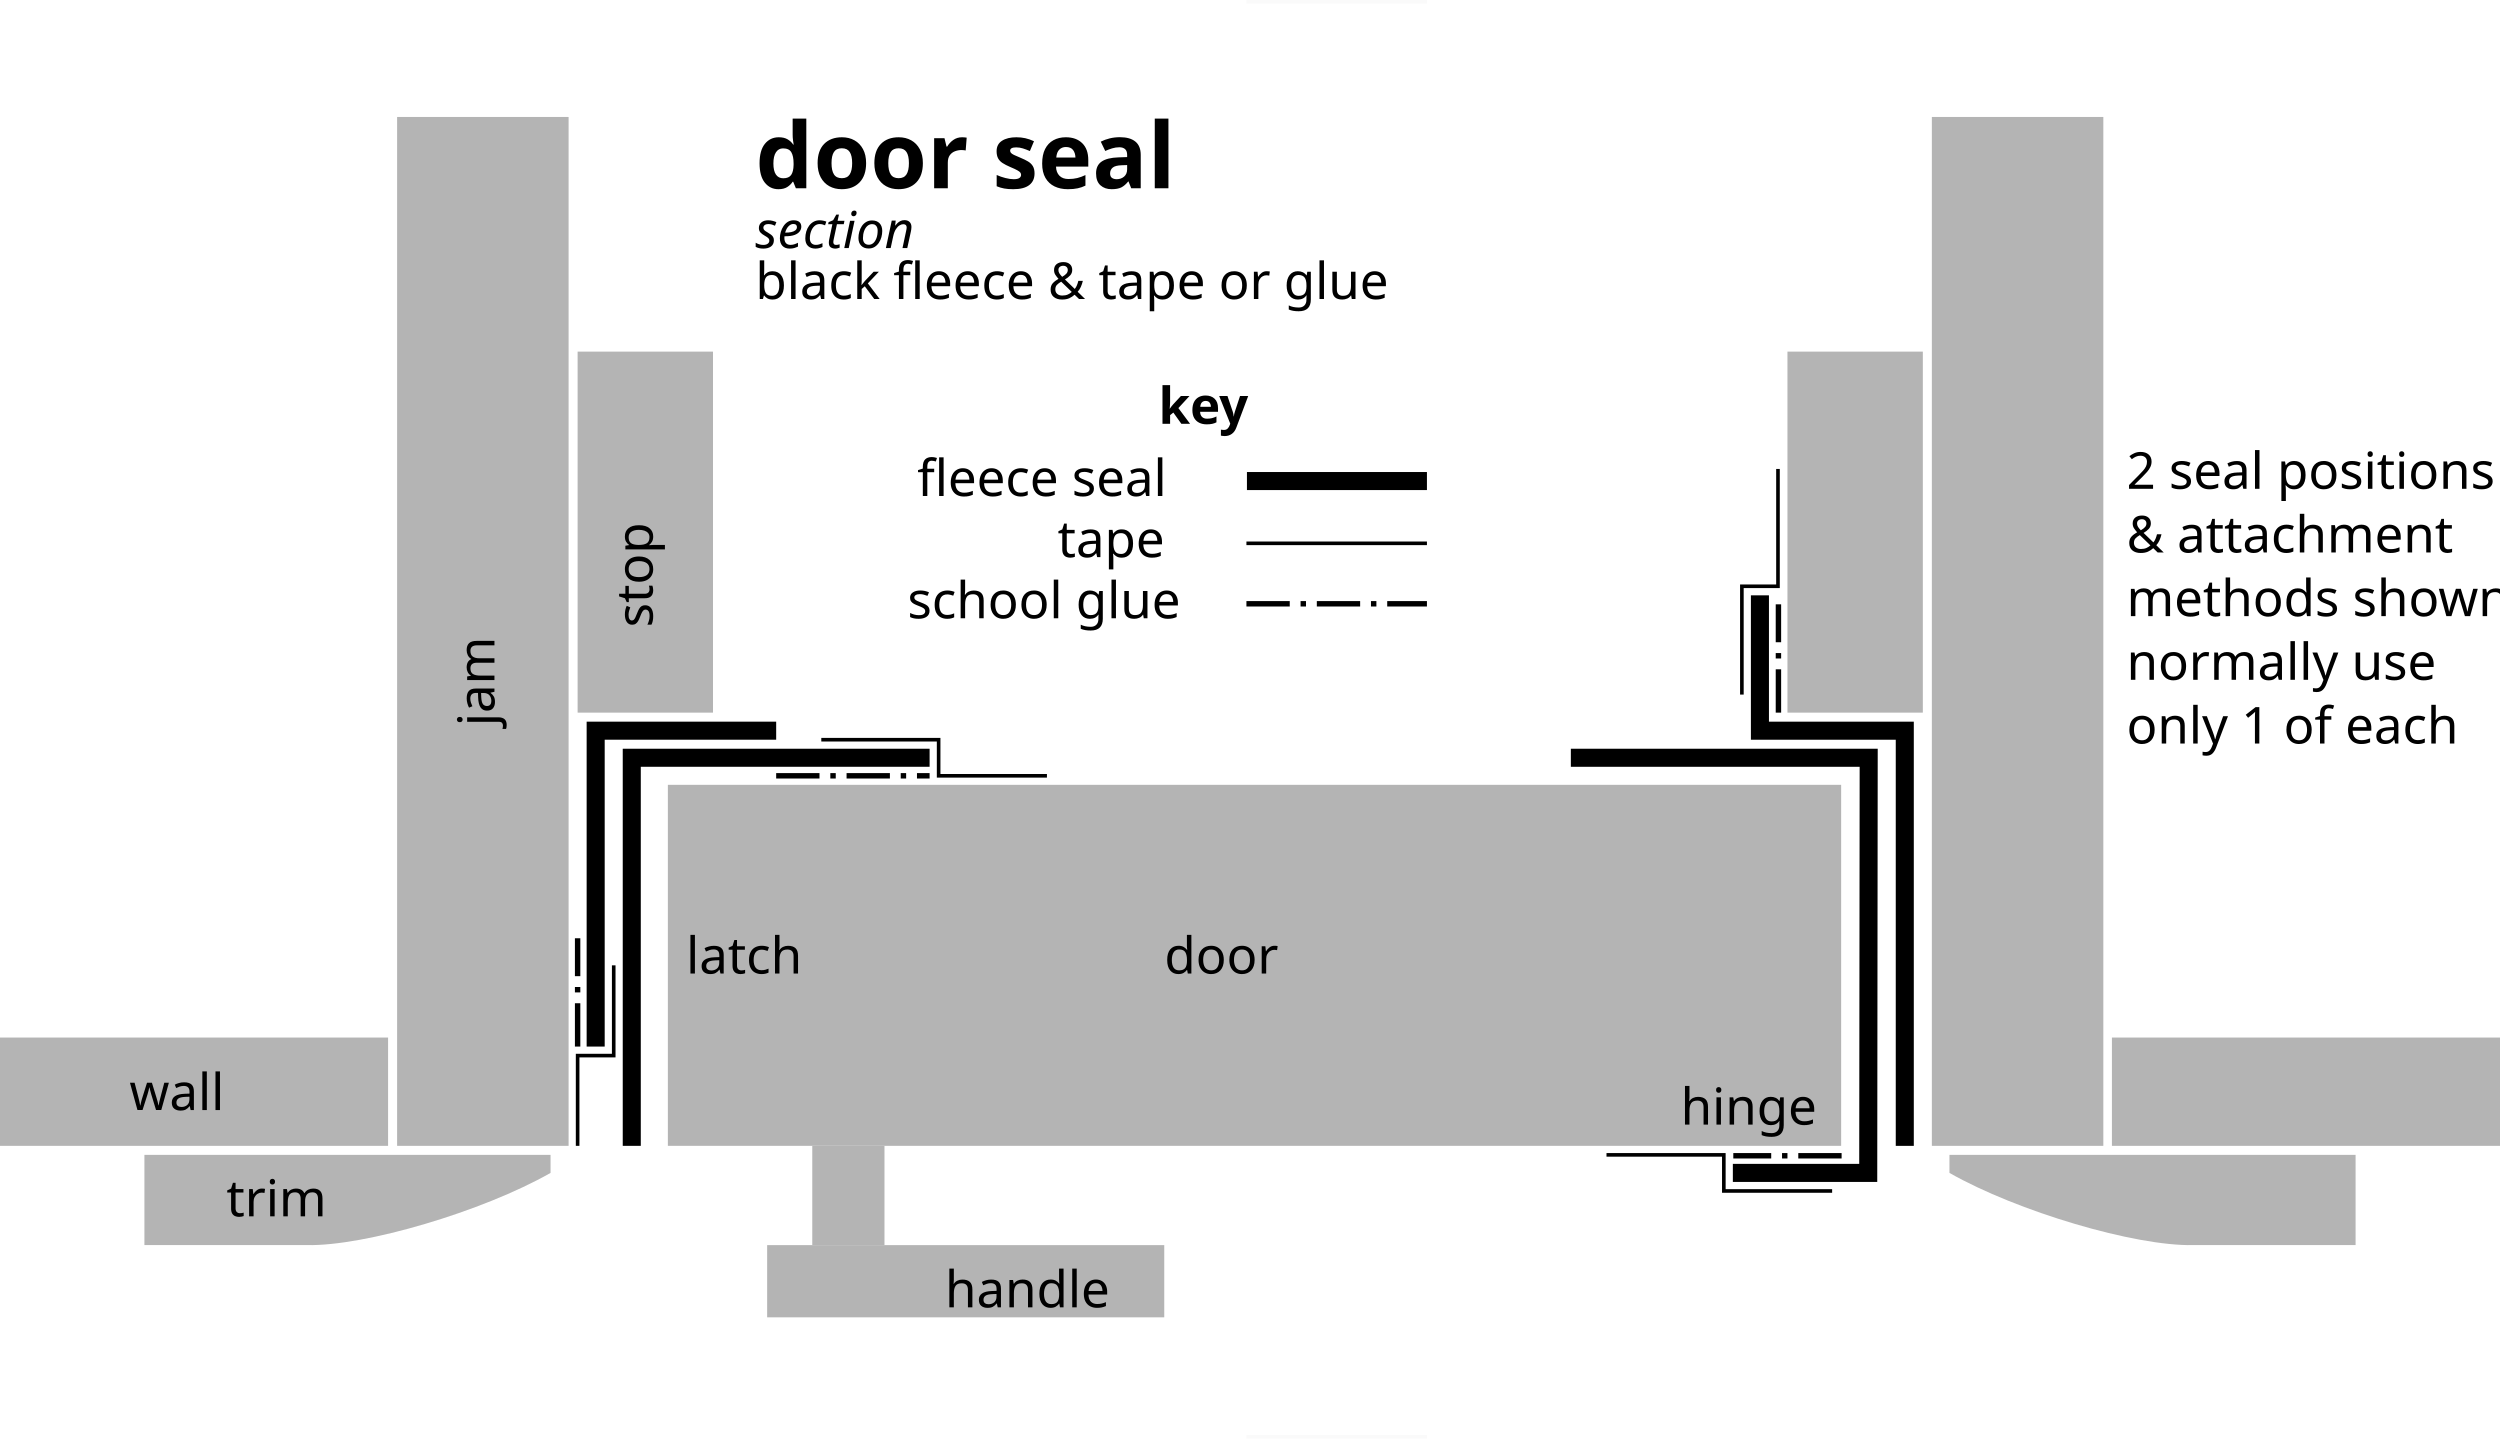
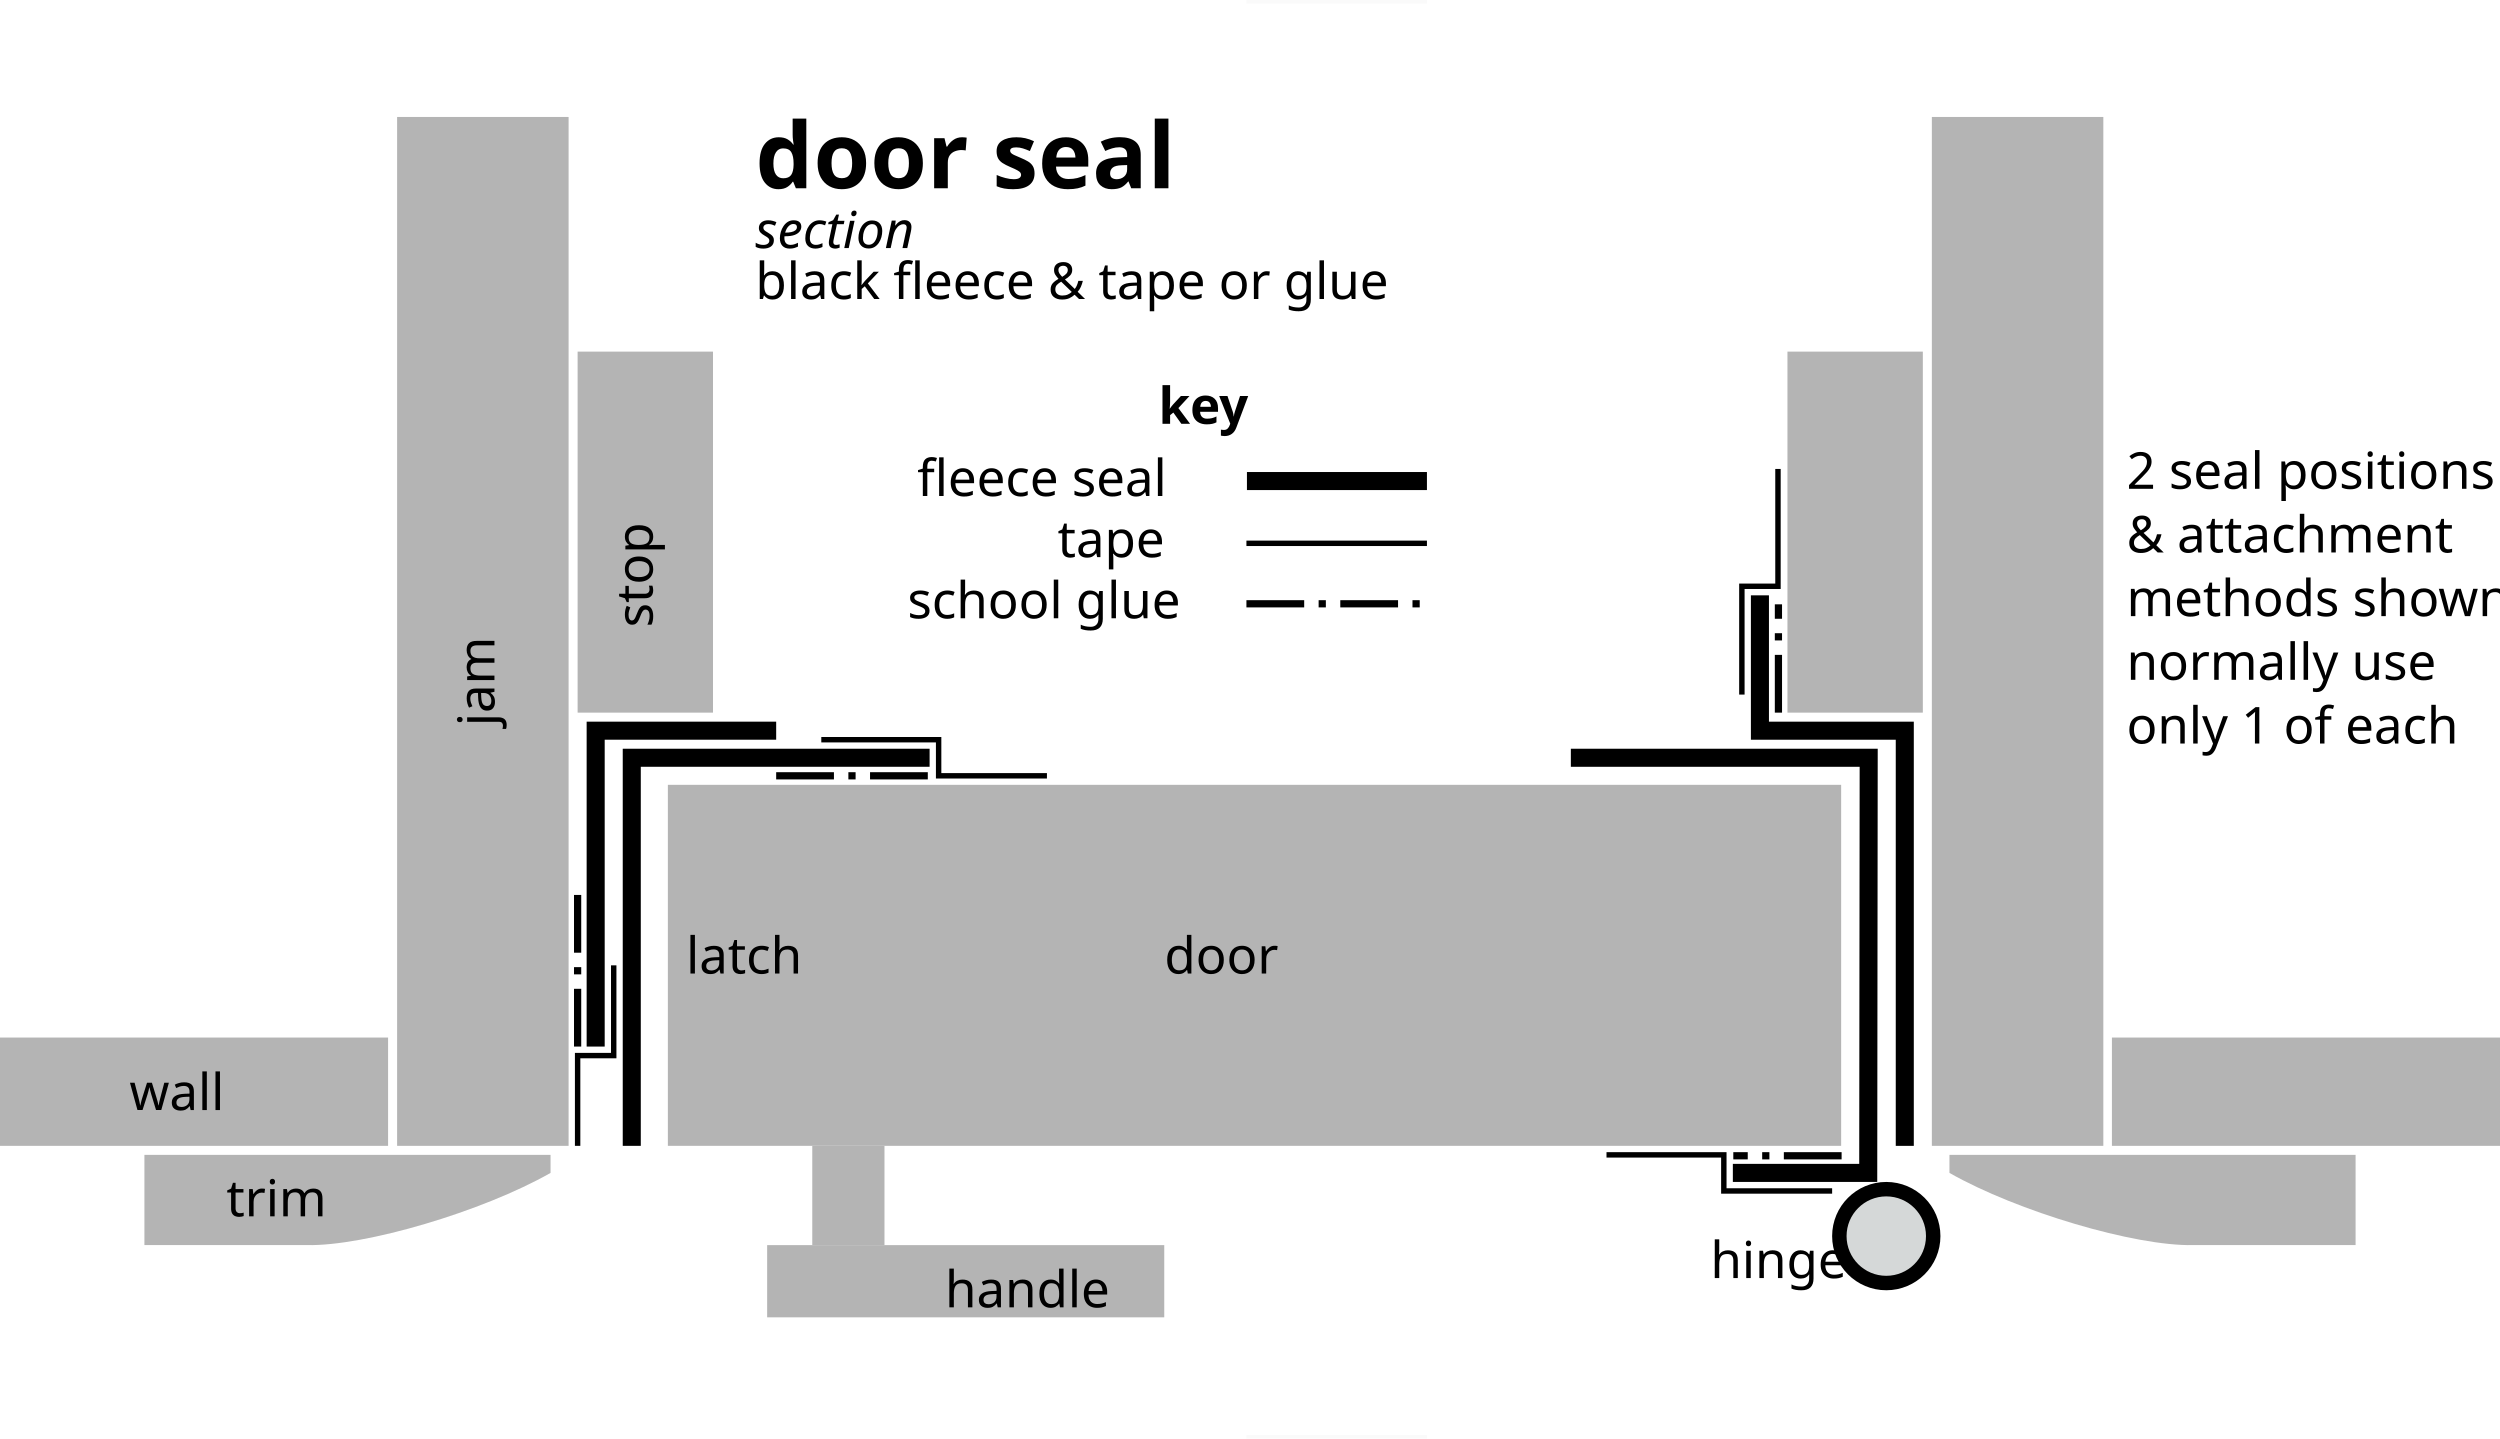
<svg xmlns="http://www.w3.org/2000/svg" width="277mm" height="159.4mm" id="svg2" version="1.1" viewBox="0 0 1046.93 602.456">
  <defs id="defs4" />
  <g id="layer1" transform="translate(-210.1411,-600.8964)">
    <path style="fill:#b4b4b4;fill-opacity:1;stroke:none;stroke-width:1.067" d="m 210.141,1035.389 162.52,3e-4 v 45.354 l -162.52,-3e-4" id="rect2983" />
    <path id="path2986" d="m 981.163,1080.742 -491.338,2e-4 V 929.561 l 491.338,-2.8e-4" style="fill:#b4b4b4;fill-opacity:1;stroke:none;stroke-width:1.067" />
    <path id="path2988" d="m 376.441,649.877 h 71.811 V 1080.744 h -71.811 z" style="fill:#b4b4b4;fill-opacity:1;stroke:none;stroke-width:1.067" />
    <path style="fill:#b4b4b4;fill-opacity:1;stroke:none;stroke-width:1.067" d="m 452.031,748.145 h 56.693 v 151.181 h -56.693 z" id="path2990" />
    <path id="path3760" d="m 270.614,1084.524 h 170.079 v 7.556 c -28.447,16.174 -77.775,30.755 -102.047,30.225 h -68.031 z" style="fill:#b4b4b4;fill-opacity:1;stroke:none;stroke-width:1.067" />
    <path id="path3761" d="m 550.299,1080.744 30.236,4e-4 v 41.574 l -30.236,-3e-4 z" style="fill:#b4b4b4;fill-opacity:1;stroke:none;stroke-width:1.067" />
    <path style="fill:#b4b4b4;fill-opacity:1;stroke:none;stroke-width:1.067" d="m 531.401,1122.319 h 166.299 v 30.237 H 531.401 Z" id="path3781" />
    <text xml:space="preserve" style="font-style:normal;font-variant:normal;font-weight:normal;font-stretch:normal;font-size:12.8px;line-height:0%;font-family:'Trebuchet MS';-inkscape-font-specification:'Trebuchet MS';letter-spacing:0px;word-spacing:0px;fill:#000000;fill-opacity:1;stroke:none;stroke-width:1.067" x="264.333" y="1065.762" id="text3783">
      <tspan id="tspan3785" x="264.333" y="1065.762" style="font-size:21.333px;line-height:1.25;stroke-width:1.067">wall</tspan>
    </text>
    <text xml:space="preserve" style="font-style:normal;font-variant:normal;font-weight:normal;font-stretch:normal;font-size:12.8px;line-height:0%;font-family:'Trebuchet MS';-inkscape-font-specification:'Trebuchet MS';letter-spacing:0px;word-spacing:0px;fill:#000000;fill-opacity:1;stroke:none;stroke-width:1.067" x="304.95" y="1110.274" id="text3787">
      <tspan id="tspan3789" x="304.95" y="1110.274" style="font-size:21.333px;line-height:1.25;stroke-width:1.067">trim</tspan>
    </text>
    <text xml:space="preserve" style="font-style:normal;font-variant:normal;font-weight:normal;font-stretch:normal;font-size:12.8px;line-height:0%;font-family:'Trebuchet MS';-inkscape-font-specification:'Trebuchet MS';letter-spacing:0px;word-spacing:0px;fill:#000000;fill-opacity:1;stroke:none;stroke-width:1.067" x="697.762" y="1008.599" id="text3791">
      <tspan id="tspan3793" x="697.762" y="1008.599" style="font-size:21.333px;line-height:1.25;stroke-width:1.067">door</tspan>
    </text>
    <text xml:space="preserve" style="font-style:normal;font-weight:normal;font-size:12.8px;line-height:0%;font-family:sans-serif;letter-spacing:0px;word-spacing:0px;fill:#000000;fill-opacity:1;stroke:none;stroke-width:1.067" x="605.895" y="1148.369" id="text3795">
      <tspan id="tspan3797" x="605.895" y="1148.369" style="font-style:normal;font-variant:normal;font-weight:normal;font-stretch:normal;font-size:21.333px;line-height:1.25;font-family:'Trebuchet MS';-inkscape-font-specification:'Trebuchet MS';stroke-width:1.067">handle</tspan>
    </text>
    <text xml:space="preserve" style="font-style:normal;font-variant:normal;font-weight:normal;font-stretch:normal;font-size:12.8px;line-height:0%;font-family:'Trebuchet MS';-inkscape-font-specification:'Trebuchet MS';letter-spacing:0px;word-spacing:0px;fill:#000000;fill-opacity:1;stroke:none;stroke-width:1.067" x="-904.977" y="417.202" id="text3799" transform="rotate(-90)">
      <tspan id="tspan3801" x="-904.977" y="417.202" style="font-size:21.333px;line-height:1.25;stroke-width:1.067">jam</tspan>
    </text>
    <text xml:space="preserve" style="font-style:normal;font-variant:normal;font-weight:normal;font-stretch:normal;font-size:12.8px;line-height:0%;font-family:'Trebuchet MS';-inkscape-font-specification:'Trebuchet MS';letter-spacing:0px;word-spacing:0px;fill:#000000;fill-opacity:1;stroke:none;stroke-width:1.067" x="-863.609" y="483.463" id="text3803" transform="rotate(-90)">
      <tspan id="tspan3805" x="-863.609" y="483.463" style="font-size:21.333px;line-height:1.25;stroke-width:1.067">stop</tspan>
    </text>
    <path id="path3809" d="M 459.59,1039.17 V 906.885 l 75.591,9e-5" style="fill:none;stroke:#000000;stroke-width:7.559;stroke-linecap:butt;stroke-linejoin:miter;stroke-miterlimit:4;stroke-dasharray:none;stroke-opacity:1" />
-     <path style="fill:none;stroke:#000000;stroke-width:1.512;stroke-linecap:butt;stroke-linejoin:miter;stroke-miterlimit:4;stroke-dasharray:none;stroke-opacity:1" d="m 467.15,1005.154 v 37.795 l -15.118,-5e-4 v 37.795" id="path3005" />
-     <path style="fill:none;stroke:#000000;stroke-width:2.268;stroke-linecap:butt;stroke-linejoin:miter;stroke-miterlimit:4;stroke-dasharray:18.142, 4.535, 2.268, 4.535;stroke-dashoffset:0;stroke-opacity:1" d="M 452.031,1039.169 V 993.815" id="path3007" />
-     <path style="fill:none;stroke:#000000;stroke-width:1.512;stroke-linecap:butt;stroke-linejoin:miter;stroke-miterlimit:4;stroke-dasharray:none;stroke-opacity:1" d="M 648.567,925.783 H 603.213 v -15.118 h -49.134" id="path3005-2" />
+     <path style="fill:none;stroke:#000000;stroke-width:2.268;stroke-linecap:butt;stroke-linejoin:miter;stroke-miterlimit:4;stroke-dasharray:none;stroke-opacity:1" d="m 467.15,1005.154 v 37.795 l -15.118,-5e-4 v 37.795" id="path3005" />
+     <path style="fill:none;stroke:#000000;stroke-width:3.024;stroke-linecap:butt;stroke-linejoin:miter;stroke-miterlimit:4;stroke-dasharray:24.189,6.047,3.024,6.047;stroke-dashoffset:0;stroke-opacity:1" d="M 452.031,1039.169 V 974.917" id="path3007" />
+     <path style="fill:none;stroke:#000000;stroke-width:2.268;stroke-linecap:butt;stroke-linejoin:miter;stroke-miterlimit:4;stroke-dasharray:none;stroke-opacity:1" d="M 648.567,925.783 H 603.213 v -15.118 h -49.134" id="path3005-2" />
    <text xml:space="preserve" style="font-style:normal;font-weight:normal;font-size:12.8px;line-height:0%;font-family:sans-serif;text-align:end;letter-spacing:0px;word-spacing:0px;text-anchor:end;fill:#000000;fill-opacity:1;stroke:none;stroke-width:1.067" x="721.145" y="808.617" id="text3813">
      <tspan x="727.562" y="808.617" id="tspan3827" style="font-style:normal;font-variant:normal;font-weight:normal;font-stretch:normal;font-size:21.333px;line-height:120%;font-family:'Trebuchet MS';-inkscape-font-specification:'Trebuchet MS';stroke-width:1.067">fleece seal </tspan>
      <tspan x="721.145" y="834.217" id="tspan3833" style="font-style:normal;font-variant:normal;font-weight:normal;font-stretch:normal;font-size:21.333px;line-height:120%;font-family:'Trebuchet MS';-inkscape-font-specification:'Trebuchet MS';stroke-width:1.067">tape</tspan>
      <tspan x="721.145" y="859.817" id="tspan3821" style="font-style:normal;font-variant:normal;font-weight:normal;font-stretch:normal;font-size:21.333px;line-height:120%;font-family:'Trebuchet MS';-inkscape-font-specification:'Trebuchet MS';stroke-width:1.067">school glue</tspan>
    </text>
-     <path style="fill:none;stroke:#000000;stroke-width:1.512;stroke-linecap:butt;stroke-linejoin:miter;stroke-miterlimit:4;stroke-dasharray:none;stroke-opacity:1" d="m 732.11,828.424 h 75.591" id="path3823" />
-     <path style="fill:none;stroke:#000000;stroke-width:2.268;stroke-linecap:butt;stroke-linejoin:miter;stroke-miterlimit:4;stroke-dasharray:18.142, 4.535, 2.268, 4.535;stroke-dashoffset:0;stroke-opacity:1" d="m 732.11,853.747 h 75.591" id="path3825" />
+     <path style="fill:none;stroke:#000000;stroke-width:2.268;stroke-linecap:butt;stroke-linejoin:miter;stroke-miterlimit:4;stroke-dasharray:none;stroke-opacity:1" d="m 732.11,828.424 h 75.591" id="path3823" />
+     <path style="fill:none;stroke:#000000;stroke-width:3.024;stroke-linecap:butt;stroke-linejoin:miter;stroke-miterlimit:4;stroke-dasharray:24.189,6.047,3.024,6.047;stroke-dashoffset:0;stroke-opacity:1" d="m 732.11,853.747 h 75.591" id="path3825" />
    <path style="fill:none;stroke:#000000;stroke-width:7.559;stroke-linecap:butt;stroke-linejoin:miter;stroke-miterlimit:4;stroke-dasharray:none;stroke-opacity:1" d="M 474.707,1080.744 V 918.223 l 124.726,7.5e-4" id="path3835" />
-     <path style="fill:none;stroke:#000000;stroke-width:2.268;stroke-linecap:butt;stroke-linejoin:miter;stroke-miterlimit:4;stroke-dasharray:18.142, 4.535, 2.268, 4.535;stroke-dashoffset:0;stroke-opacity:1" d="m 535.181,925.783 h 64.252" id="path3007-9" />
+     <path style="fill:none;stroke:#000000;stroke-width:3.024;stroke-linecap:butt;stroke-linejoin:miter;stroke-miterlimit:4;stroke-dasharray:24.189,6.047,3.024,6.047;stroke-dashoffset:0;stroke-opacity:1" d="m 535.181,925.783 h 64.252" id="path3007-9" />
    <text xml:space="preserve" style="font-style:normal;font-variant:normal;font-weight:normal;font-stretch:normal;font-size:12.8px;line-height:0%;font-family:'Trebuchet MS';-inkscape-font-specification:'Trebuchet MS';letter-spacing:0px;word-spacing:0px;fill:#000000;fill-opacity:1;stroke:none;stroke-width:1.067" x="526.49" y="679.737" id="text3855">
      <tspan x="526.49" y="679.737" style="font-style:normal;font-variant:normal;font-weight:bold;font-stretch:normal;font-size:38.4px;line-height:1;font-family:'Trebuchet MS';-inkscape-font-specification:'Trebuchet MS';stroke-width:1.067" id="tspan8529">door seal</tspan>
      <tspan x="526.49" y="704.784" style="font-style:italic;font-variant:normal;font-weight:normal;font-stretch:normal;font-size:21.333px;line-height:100%;font-family:'Trebuchet MS';-inkscape-font-specification:'Trebuchet MS';stroke-width:1.067" id="tspan3859">section </tspan>
      <tspan x="526.49" y="726.118" style="font-style:normal;font-variant:normal;font-weight:normal;font-stretch:normal;font-size:21.333px;line-height:1;font-family:'Trebuchet MS';-inkscape-font-specification:'Trebuchet MS';stroke-width:1.067" id="tspan8538">black fleece &amp; tape or glue</tspan>
    </text>
    <path style="fill:#b4b4b4;fill-opacity:1;stroke:none;stroke-width:1.067" d="m 1090.96,649.877 h -71.811 v 430.867 h 71.811 z" id="path3051" />
    <path id="path3053" d="m 1015.37,748.145 h -56.693 v 151.181 h 56.693 z" style="fill:#b4b4b4;fill-opacity:1;stroke:none;stroke-width:1.067" />
    <path style="fill:none;stroke:#000000;stroke-width:7.559;stroke-linecap:butt;stroke-linejoin:miter;stroke-miterlimit:4;stroke-dasharray:none;stroke-opacity:1" d="M 1007.811,1080.744 V 906.885 l -60.662,-2.5e-4 v -56.693" id="path3073" />
-     <path id="path3077" d="M 954.897,899.326 V 853.972" style="fill:none;stroke:#000000;stroke-width:2.268;stroke-linecap:butt;stroke-linejoin:miter;stroke-miterlimit:4;stroke-dasharray:18.142, 4.535, 2.268, 4.535;stroke-dashoffset:0;stroke-opacity:1" />
-     <path id="path3079" d="m 977.386,1099.641 h -45.354 v -15.118 h -49.134" style="fill:none;stroke:#000000;stroke-width:1.512;stroke-linecap:butt;stroke-linejoin:miter;stroke-miterlimit:4;stroke-dasharray:none;stroke-opacity:1" />
+     <path id="path3077" d="M 954.897,899.326 V 853.972" style="fill:none;stroke:#000000;stroke-width:3.024;stroke-linecap:butt;stroke-linejoin:miter;stroke-miterlimit:4;stroke-dasharray:24.189,6.047,3.024,6.047;stroke-dashoffset:0;stroke-opacity:1" />
+     <path id="path3079" d="m 977.386,1099.641 h -45.354 v -15.118 h -49.134" style="fill:none;stroke:#000000;stroke-width:2.268;stroke-linecap:butt;stroke-linejoin:miter;stroke-miterlimit:4;stroke-dasharray:none;stroke-opacity:1" />
    <path id="path3081" d="m 935.811,1092.082 h 56.693 l 0.191,-173.859 -124.726,7.4e-4" style="fill:none;stroke:#000000;stroke-width:7.559;stroke-linecap:butt;stroke-linejoin:miter;stroke-miterlimit:4;stroke-dasharray:none;stroke-opacity:1" />
-     <path id="path3083" d="M 981.354,1084.901 H 936" style="fill:none;stroke:#000000;stroke-width:2.268;stroke-linecap:butt;stroke-linejoin:miter;stroke-miterlimit:4;stroke-dasharray:18.142, 4.535, 2.268, 4.535;stroke-dashoffset:0;stroke-opacity:1" />
-     <path style="fill:none;stroke:#000000;stroke-width:1.512;stroke-linecap:butt;stroke-linejoin:miter;stroke-miterlimit:4;stroke-dasharray:none;stroke-opacity:1" d="m 939.59,891.767 v -45.354 h 15.118 v -49.134" id="path3123" />
-     <text xml:space="preserve" style="font-style:normal;font-weight:normal;font-size:12.8px;line-height:0%;font-family:sans-serif;letter-spacing:0px;word-spacing:0px;fill:#000000;fill-opacity:1;stroke:none;stroke-width:1.067" x="913.952" y="1071.857" id="text3897">
-       <tspan id="tspan3899" x="913.952" y="1071.857" style="font-style:normal;font-variant:normal;font-weight:normal;font-stretch:normal;font-size:21.333px;line-height:1.25;font-family:'Trebuchet MS';-inkscape-font-specification:'Trebuchet MS';stroke-width:1.067">hinge</tspan>
+     <path id="path3083" d="M 981.354,1084.901 H 936" style="fill:none;stroke:#000000;stroke-width:3.024;stroke-linecap:butt;stroke-linejoin:miter;stroke-miterlimit:4;stroke-dasharray:24.189,6.047,3.024,6.047;stroke-dashoffset:0;stroke-opacity:1" />
+     <path style="fill:none;stroke:#000000;stroke-width:2.268;stroke-linecap:butt;stroke-linejoin:miter;stroke-miterlimit:4;stroke-dasharray:none;stroke-opacity:1" d="m 939.59,891.767 v -45.354 h 15.118 v -49.134" id="path3123" />
+     <text xml:space="preserve" style="font-style:normal;font-weight:normal;font-size:12.8px;line-height:0%;font-family:sans-serif;letter-spacing:0px;word-spacing:0px;fill:#000000;fill-opacity:1;stroke:none;stroke-width:1.067" x="926.424" y="1136.109" id="text3897">
+       <tspan id="tspan3899" x="926.424" y="1136.109" style="font-style:normal;font-variant:normal;font-weight:normal;font-stretch:normal;font-size:21.333px;line-height:1.25;font-family:'Trebuchet MS';-inkscape-font-specification:'Trebuchet MS';stroke-width:1.067">hinge</tspan>
    </text>
    <text xml:space="preserve" style="font-style:normal;font-variant:normal;font-weight:normal;font-stretch:normal;font-size:12.8px;line-height:0%;font-family:'Trebuchet MS';-inkscape-font-specification:'Trebuchet MS';letter-spacing:0px;word-spacing:0px;fill:#000000;fill-opacity:1;stroke:none;stroke-width:1.067" x="531.595" y="764.357" id="text3026">
      <tspan x="531.595" y="764.357" id="tspan3933" style="font-size:21.333px;line-height:1.25;stroke-width:1.067"> </tspan>
    </text>
    <path style="fill:none;stroke:#000000;stroke-width:7.559;stroke-linecap:butt;stroke-linejoin:miter;stroke-miterlimit:4;stroke-dasharray:none;stroke-opacity:1" d="m 807.7,802.345 -75.377,3.7e-4" id="path3905" />
    <text id="text3907" y="778.384" x="749.489" style="font-style:normal;font-variant:normal;font-weight:bold;font-stretch:normal;font-size:12.8px;line-height:0%;font-family:'Trebuchet MS';-inkscape-font-specification:'Trebuchet MS Bold';text-align:end;letter-spacing:0px;word-spacing:0px;text-anchor:end;fill:#000000;fill-opacity:1;stroke:none;stroke-width:1.067" xml:space="preserve">
      <tspan id="tspan3915" y="778.384" x="749.489" style="font-style:normal;font-variant:normal;font-weight:bold;font-stretch:normal;font-size:21.333px;line-height:142%;font-family:'Trebuchet MS';-inkscape-font-specification:'Trebuchet MS Bold';text-align:end;text-anchor:end;stroke-width:1.067">    key</tspan>
    </text>
    <text xml:space="preserve" style="font-style:normal;font-weight:normal;font-size:12.8px;line-height:0%;font-family:sans-serif;letter-spacing:0px;word-spacing:0px;fill:#000000;fill-opacity:1;stroke:none;stroke-width:1.067" x="1100.687" y="805.586" id="text3937">
      <tspan x="1100.687" y="805.586" id="tspan5763" style="font-style:normal;font-variant:normal;font-weight:normal;font-stretch:normal;font-size:21.333px;line-height:1.25;font-family:'Trebuchet MS';-inkscape-font-specification:'Trebuchet MS';stroke-width:1.067">2 seal positions</tspan>
      <tspan x="1100.687" y="832.253" id="tspan3943" style="font-style:normal;font-variant:normal;font-weight:normal;font-stretch:normal;font-size:21.333px;line-height:1.25;font-family:'Trebuchet MS';-inkscape-font-specification:'Trebuchet MS';stroke-width:1.067">&amp; attachment</tspan>
      <tspan x="1100.687" y="858.92" id="tspan3941" style="font-style:normal;font-variant:normal;font-weight:normal;font-stretch:normal;font-size:21.333px;line-height:1.25;font-family:'Trebuchet MS';-inkscape-font-specification:'Trebuchet MS';stroke-width:1.067">methods shown; </tspan>
      <tspan x="1100.687" y="885.586" id="tspan3953" style="font-style:normal;font-variant:normal;font-weight:normal;font-stretch:normal;font-size:21.333px;line-height:1.25;font-family:'Trebuchet MS';-inkscape-font-specification:'Trebuchet MS';stroke-width:1.067">normally use </tspan>
      <tspan x="1100.687" y="912.253" id="tspan5759" style="font-style:normal;font-variant:normal;font-weight:normal;font-stretch:normal;font-size:21.333px;line-height:1.25;font-family:'Trebuchet MS';-inkscape-font-specification:'Trebuchet MS';stroke-width:1.067">only 1 of each</tspan>
    </text>
    <text id="text3965" y="1008.599" x="497.464" style="font-style:normal;font-weight:normal;font-size:12.8px;line-height:0%;font-family:sans-serif;letter-spacing:0px;word-spacing:0px;fill:#000000;fill-opacity:1;stroke:none;stroke-width:1.067" xml:space="preserve">
      <tspan y="1008.599" x="497.464" id="tspan3967" style="font-style:normal;font-variant:normal;font-weight:normal;font-stretch:normal;font-size:21.333px;line-height:1.25;font-family:'Trebuchet MS';-inkscape-font-specification:'Trebuchet MS';stroke-width:1.067">latch</tspan>
    </text>
    <path id="path3969" d="m 1257.072,1035.39 -162.521,3e-4 v 45.354 l 162.521,-3e-4" style="fill:#b4b4b4;fill-opacity:1;stroke:none;stroke-width:1.067" />
    <path style="fill:#b4b4b4;fill-opacity:1;stroke:none;stroke-width:1.067" d="m 1196.598,1084.524 h -170.079 v 7.556 c 28.447,16.174 77.775,30.755 102.047,30.225 h 68.031 z" id="path3971" />
    <path id="path873" d="m 732.11,1202.596 h 75.591" style="fill:none;stroke:#000000;stroke-width:1.512;stroke-linecap:butt;stroke-linejoin:miter;stroke-miterlimit:4;stroke-dasharray:none;stroke-opacity:0.022" />
    <path id="path877" d="m 732.11,601.652 h 75.591" style="fill:none;stroke:#000000;stroke-width:1.512;stroke-linecap:butt;stroke-linejoin:miter;stroke-miterlimit:4;stroke-dasharray:none;stroke-opacity:0.022" />
+     <circle style="opacity:1;fill:#d5d8d8;fill-opacity:1;stroke:#000000;stroke-width:6.047;stroke-miterlimit:4;stroke-dasharray:none;stroke-dashoffset:4.535;stroke-opacity:1" id="path70" cx="1000.062" cy="1118.54" r="19.654" />
  </g>
</svg>
